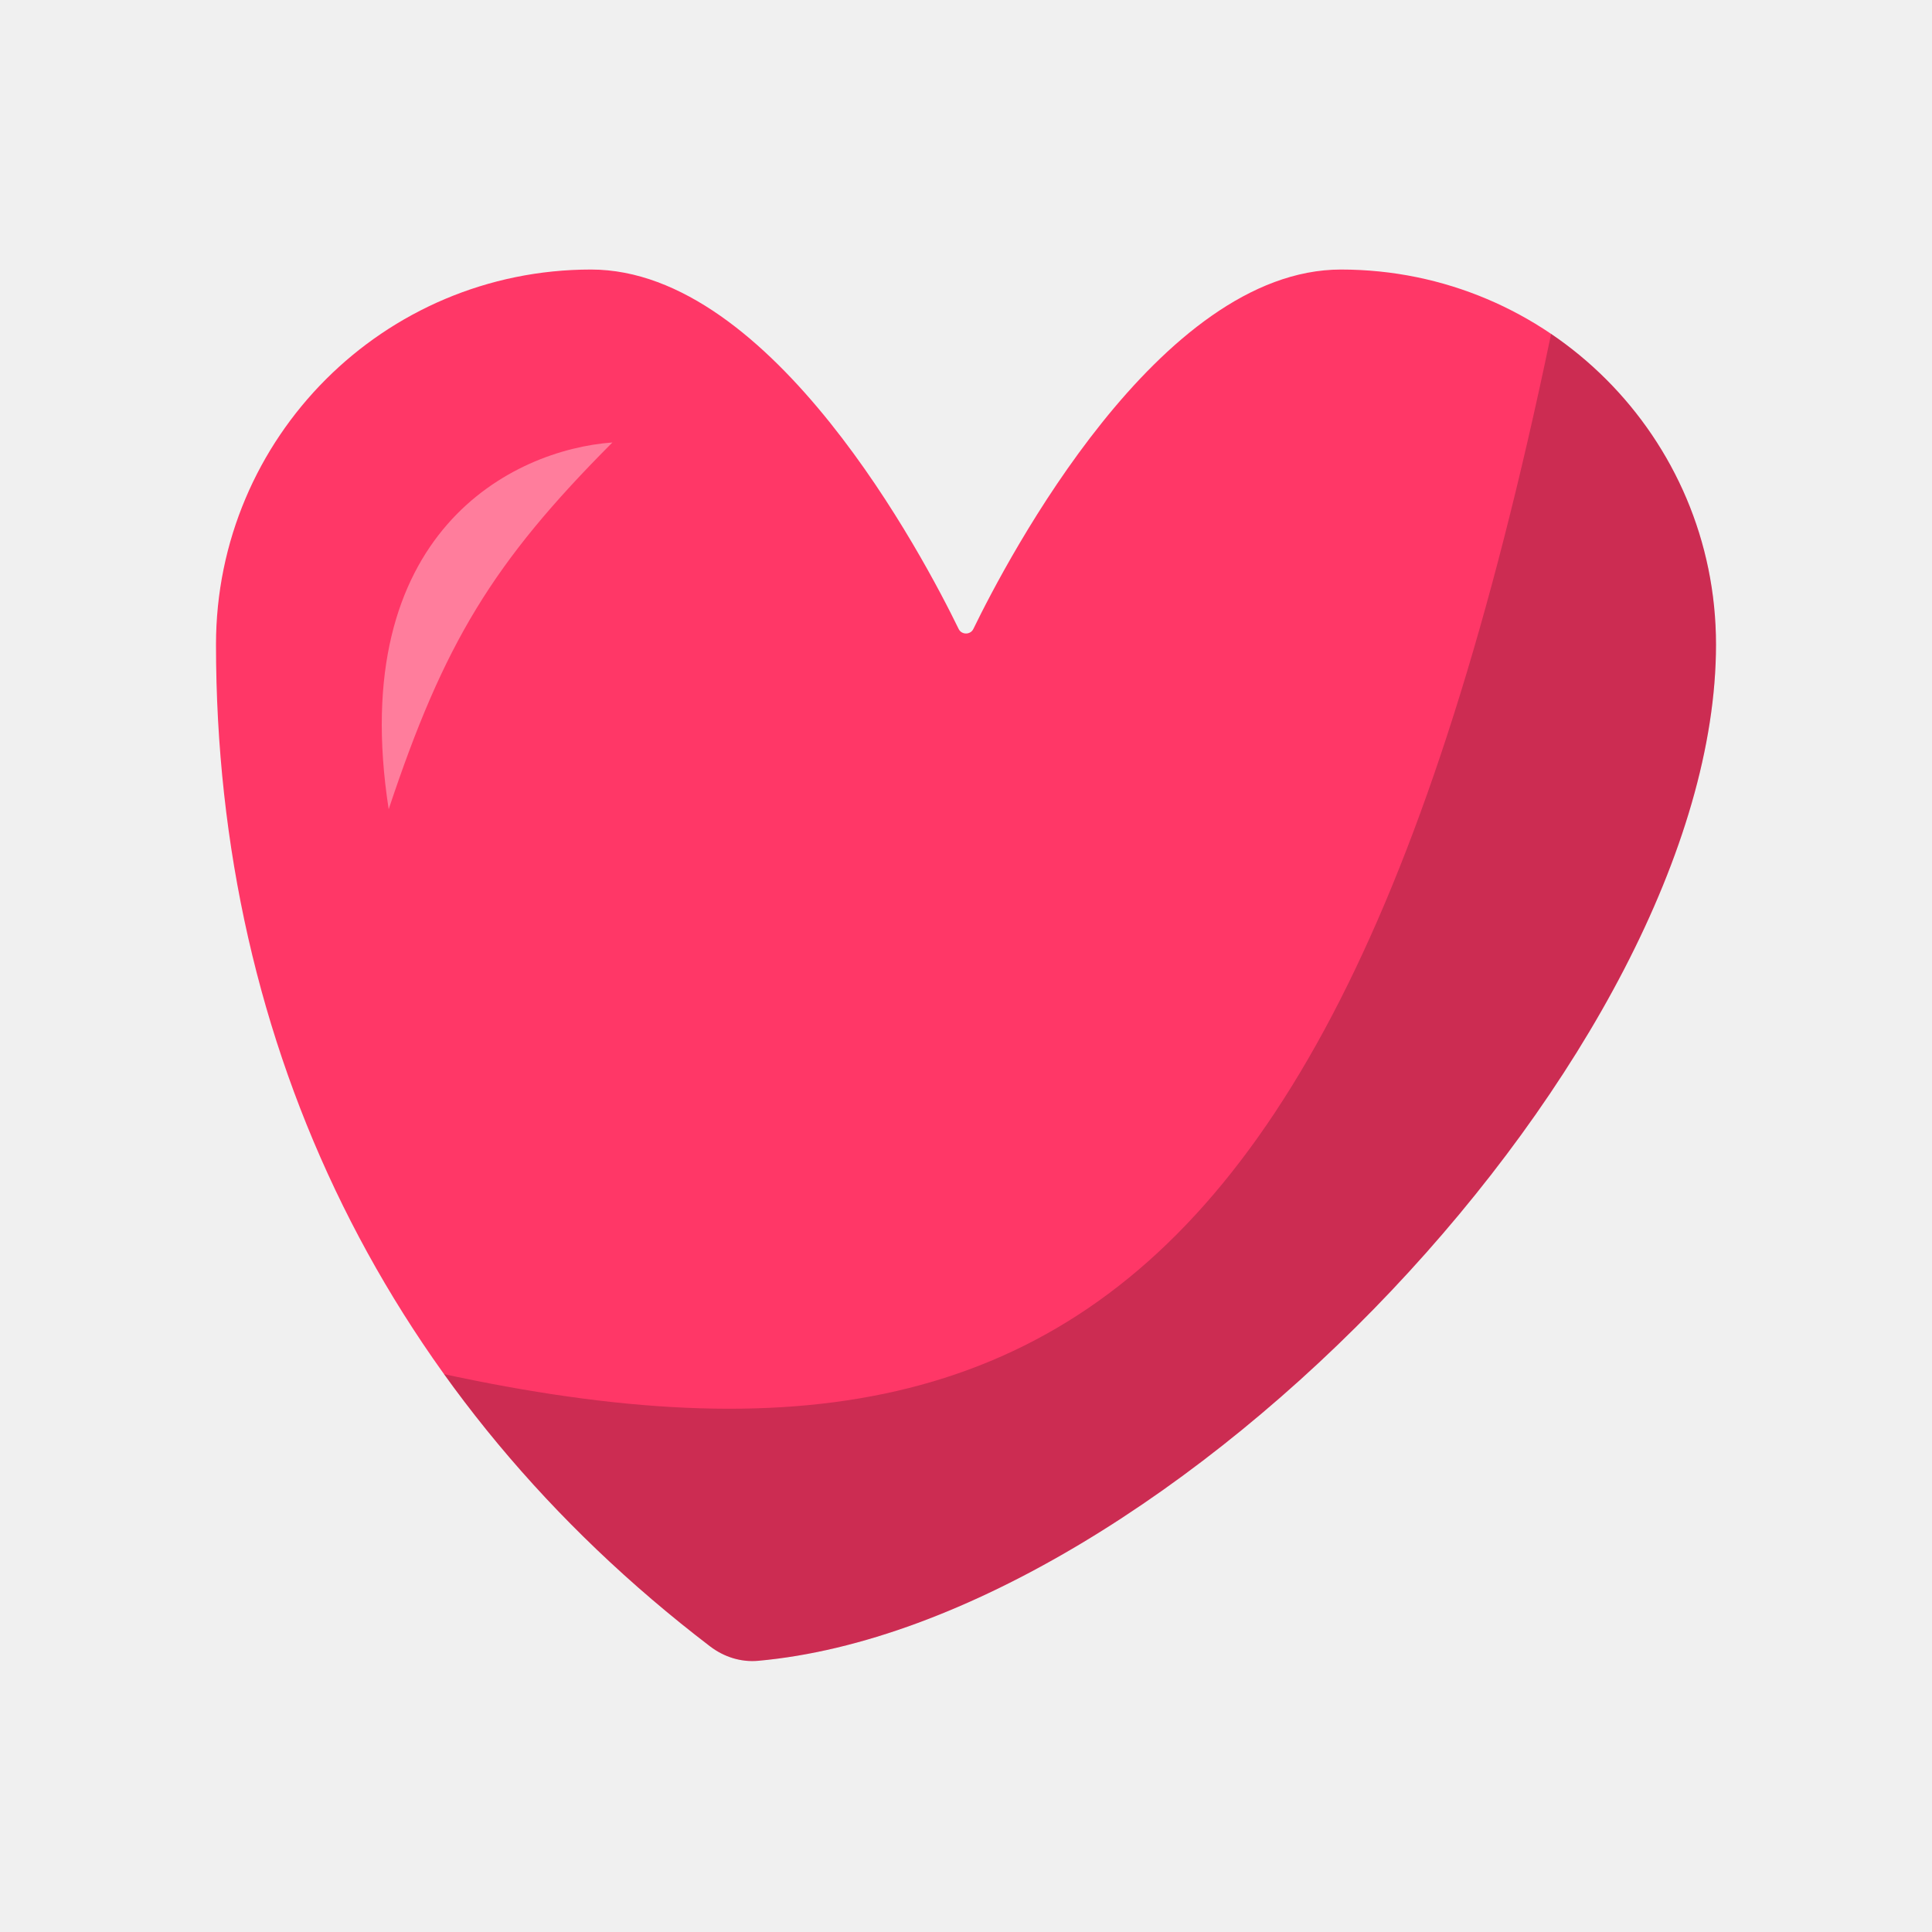
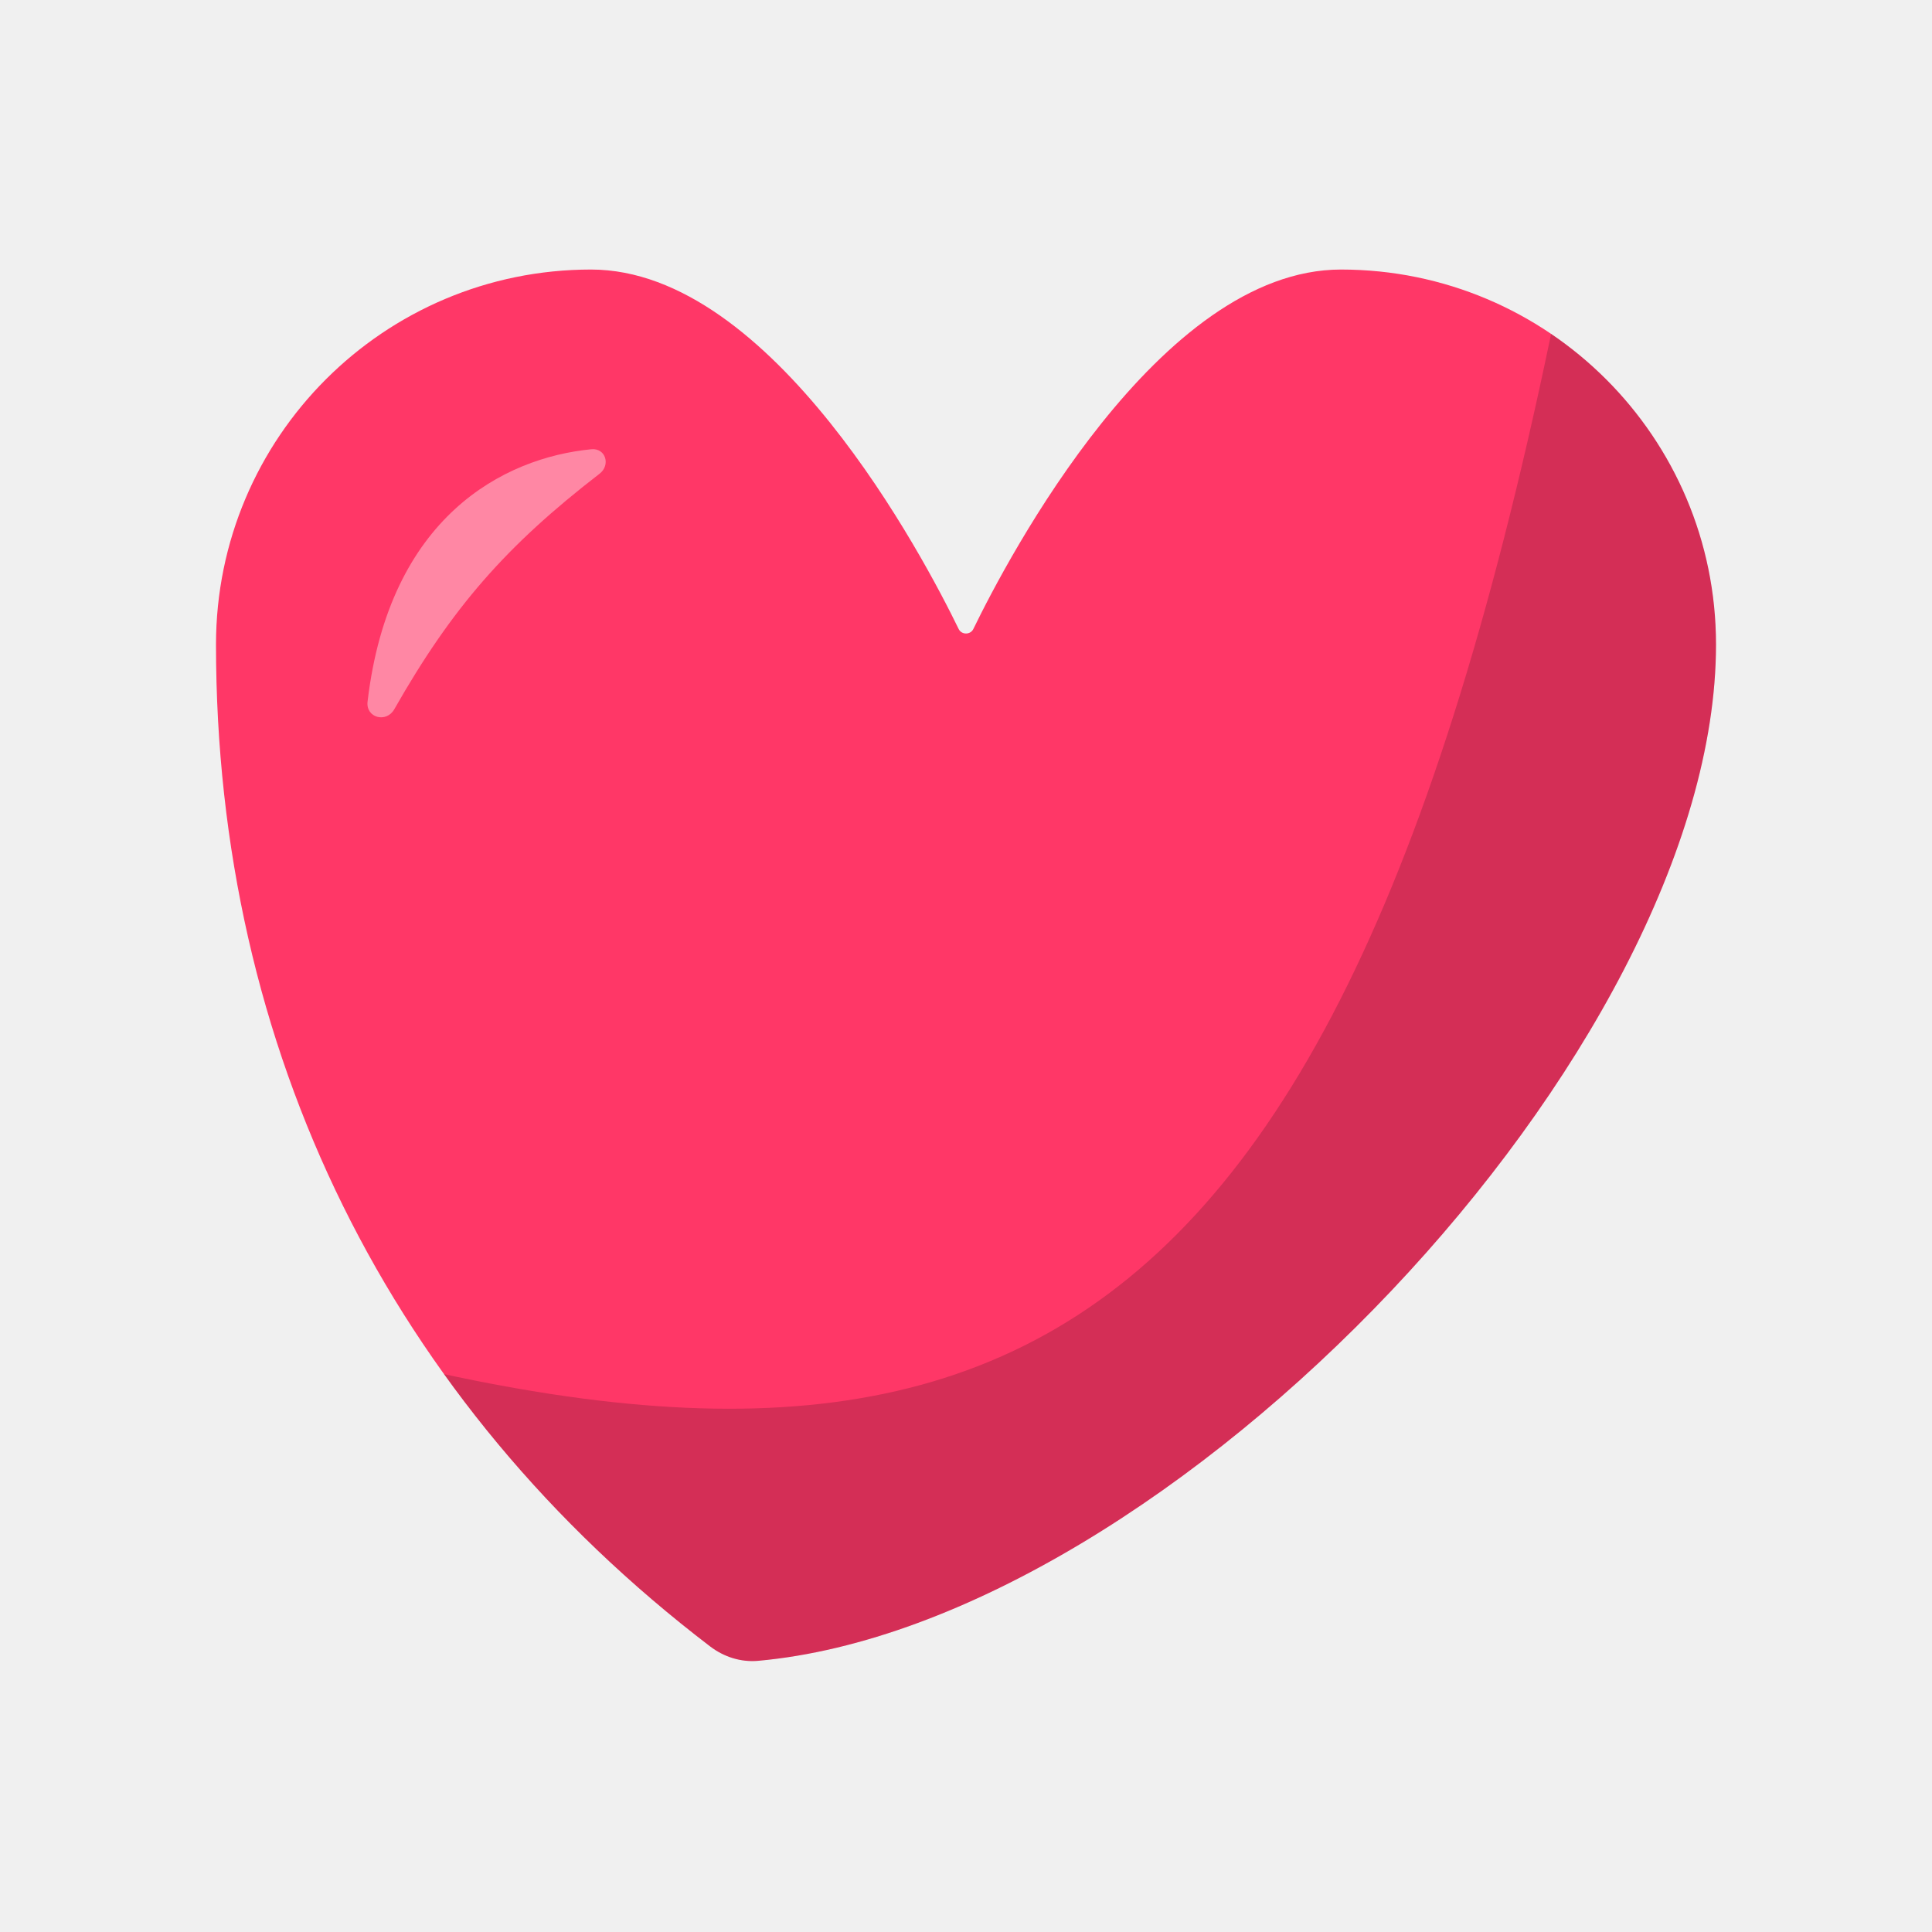
<svg xmlns="http://www.w3.org/2000/svg" width="250" height="250" viewBox="0 0 250 250" fill="none">
-   <path d="M91.89 213.044C93.673 214.405 95.872 215.109 98.106 214.907C151.337 210.097 222.05 135.864 222.05 83.403C222.05 56.603 200.325 34.878 173.525 34.878C150.013 34.878 130.407 72.227 125.95 81.391C125.572 82.168 124.428 82.168 124.05 81.391C119.593 72.227 99.987 34.878 76.475 34.878C49.675 34.878 27.95 56.603 27.95 83.403C27.95 135.844 50.449 181.399 91.89 213.044Z" fill="#FF3767" />
-   <path d="M50.297 104.712C44.732 68.813 66.397 58.19 79.246 57.256C63.749 72.797 57.451 83.216 50.297 104.712Z" fill="white" fill-opacity="0.35" />
+   <path d="M91.89 213.045C93.673 214.406 95.872 215.11 98.106 214.908C151.337 210.097 222.05 135.864 222.05 83.404C222.05 56.604 200.325 34.878 173.525 34.878C150.013 34.878 130.407 72.228 125.95 81.392C125.572 82.169 124.428 82.169 124.05 81.392C119.593 72.228 99.987 34.878 76.475 34.878C49.675 34.878 27.95 56.604 27.95 83.404C27.95 135.844 50.449 181.399 91.89 213.045Z" fill="#FF3767" />
+   <path d="M76.525 58.132C65.187 59.232 50.375 66.854 47.562 90.792C47.317 92.876 49.983 93.604 51.02 91.78C58.51 78.611 65.468 70.649 77.582 61.301C79.048 60.17 78.367 57.954 76.525 58.132Z" fill="white" fill-opacity="0.4" />
  <mask id="mask0_201_28" style="mask-type:alpha" maskUnits="userSpaceOnUse" x="27" y="34" width="196" height="181">
-     <path d="M91.89 213.044C93.673 214.405 95.872 215.109 98.106 214.907C151.337 210.097 222.05 135.864 222.05 83.403C222.05 56.603 200.325 34.878 173.525 34.878C150.013 34.878 130.407 72.227 125.95 81.391C125.572 82.168 124.428 82.168 124.05 81.391C119.593 72.227 99.987 34.878 76.475 34.878C49.675 34.878 27.95 56.603 27.95 83.403C27.95 135.844 50.449 181.399 91.89 213.044Z" fill="#FF3767" />
+     <path d="M91.89 213.045C93.673 214.406 95.872 215.11 98.106 214.908C151.337 210.097 222.05 135.864 222.05 83.404C222.05 56.604 200.325 34.878 173.525 34.878C150.013 34.878 130.407 72.228 125.95 81.392C125.572 82.169 124.428 82.169 124.05 81.392C119.593 72.228 99.987 34.878 76.475 34.878C49.675 34.878 27.95 56.604 27.95 83.404C27.95 135.844 50.449 181.399 91.89 213.045Z" fill="#FF3767" />
  </mask>
  <g mask="url(#mask0_201_28)">
-     <path d="M204.77 22.276C175.974 181.571 128.977 200.732 27.95 170.014L89.604 282.078L299.384 71.909L204.77 22.276Z" fill="black" fill-opacity="0.2" />
+     <path d="M204.77 22.276C175.974 181.572 128.977 200.733 27.95 170.014L89.604 282.078L299.384 71.91L204.77 22.276Z" fill="black" fill-opacity="0.17" />
  </g>
</svg>
